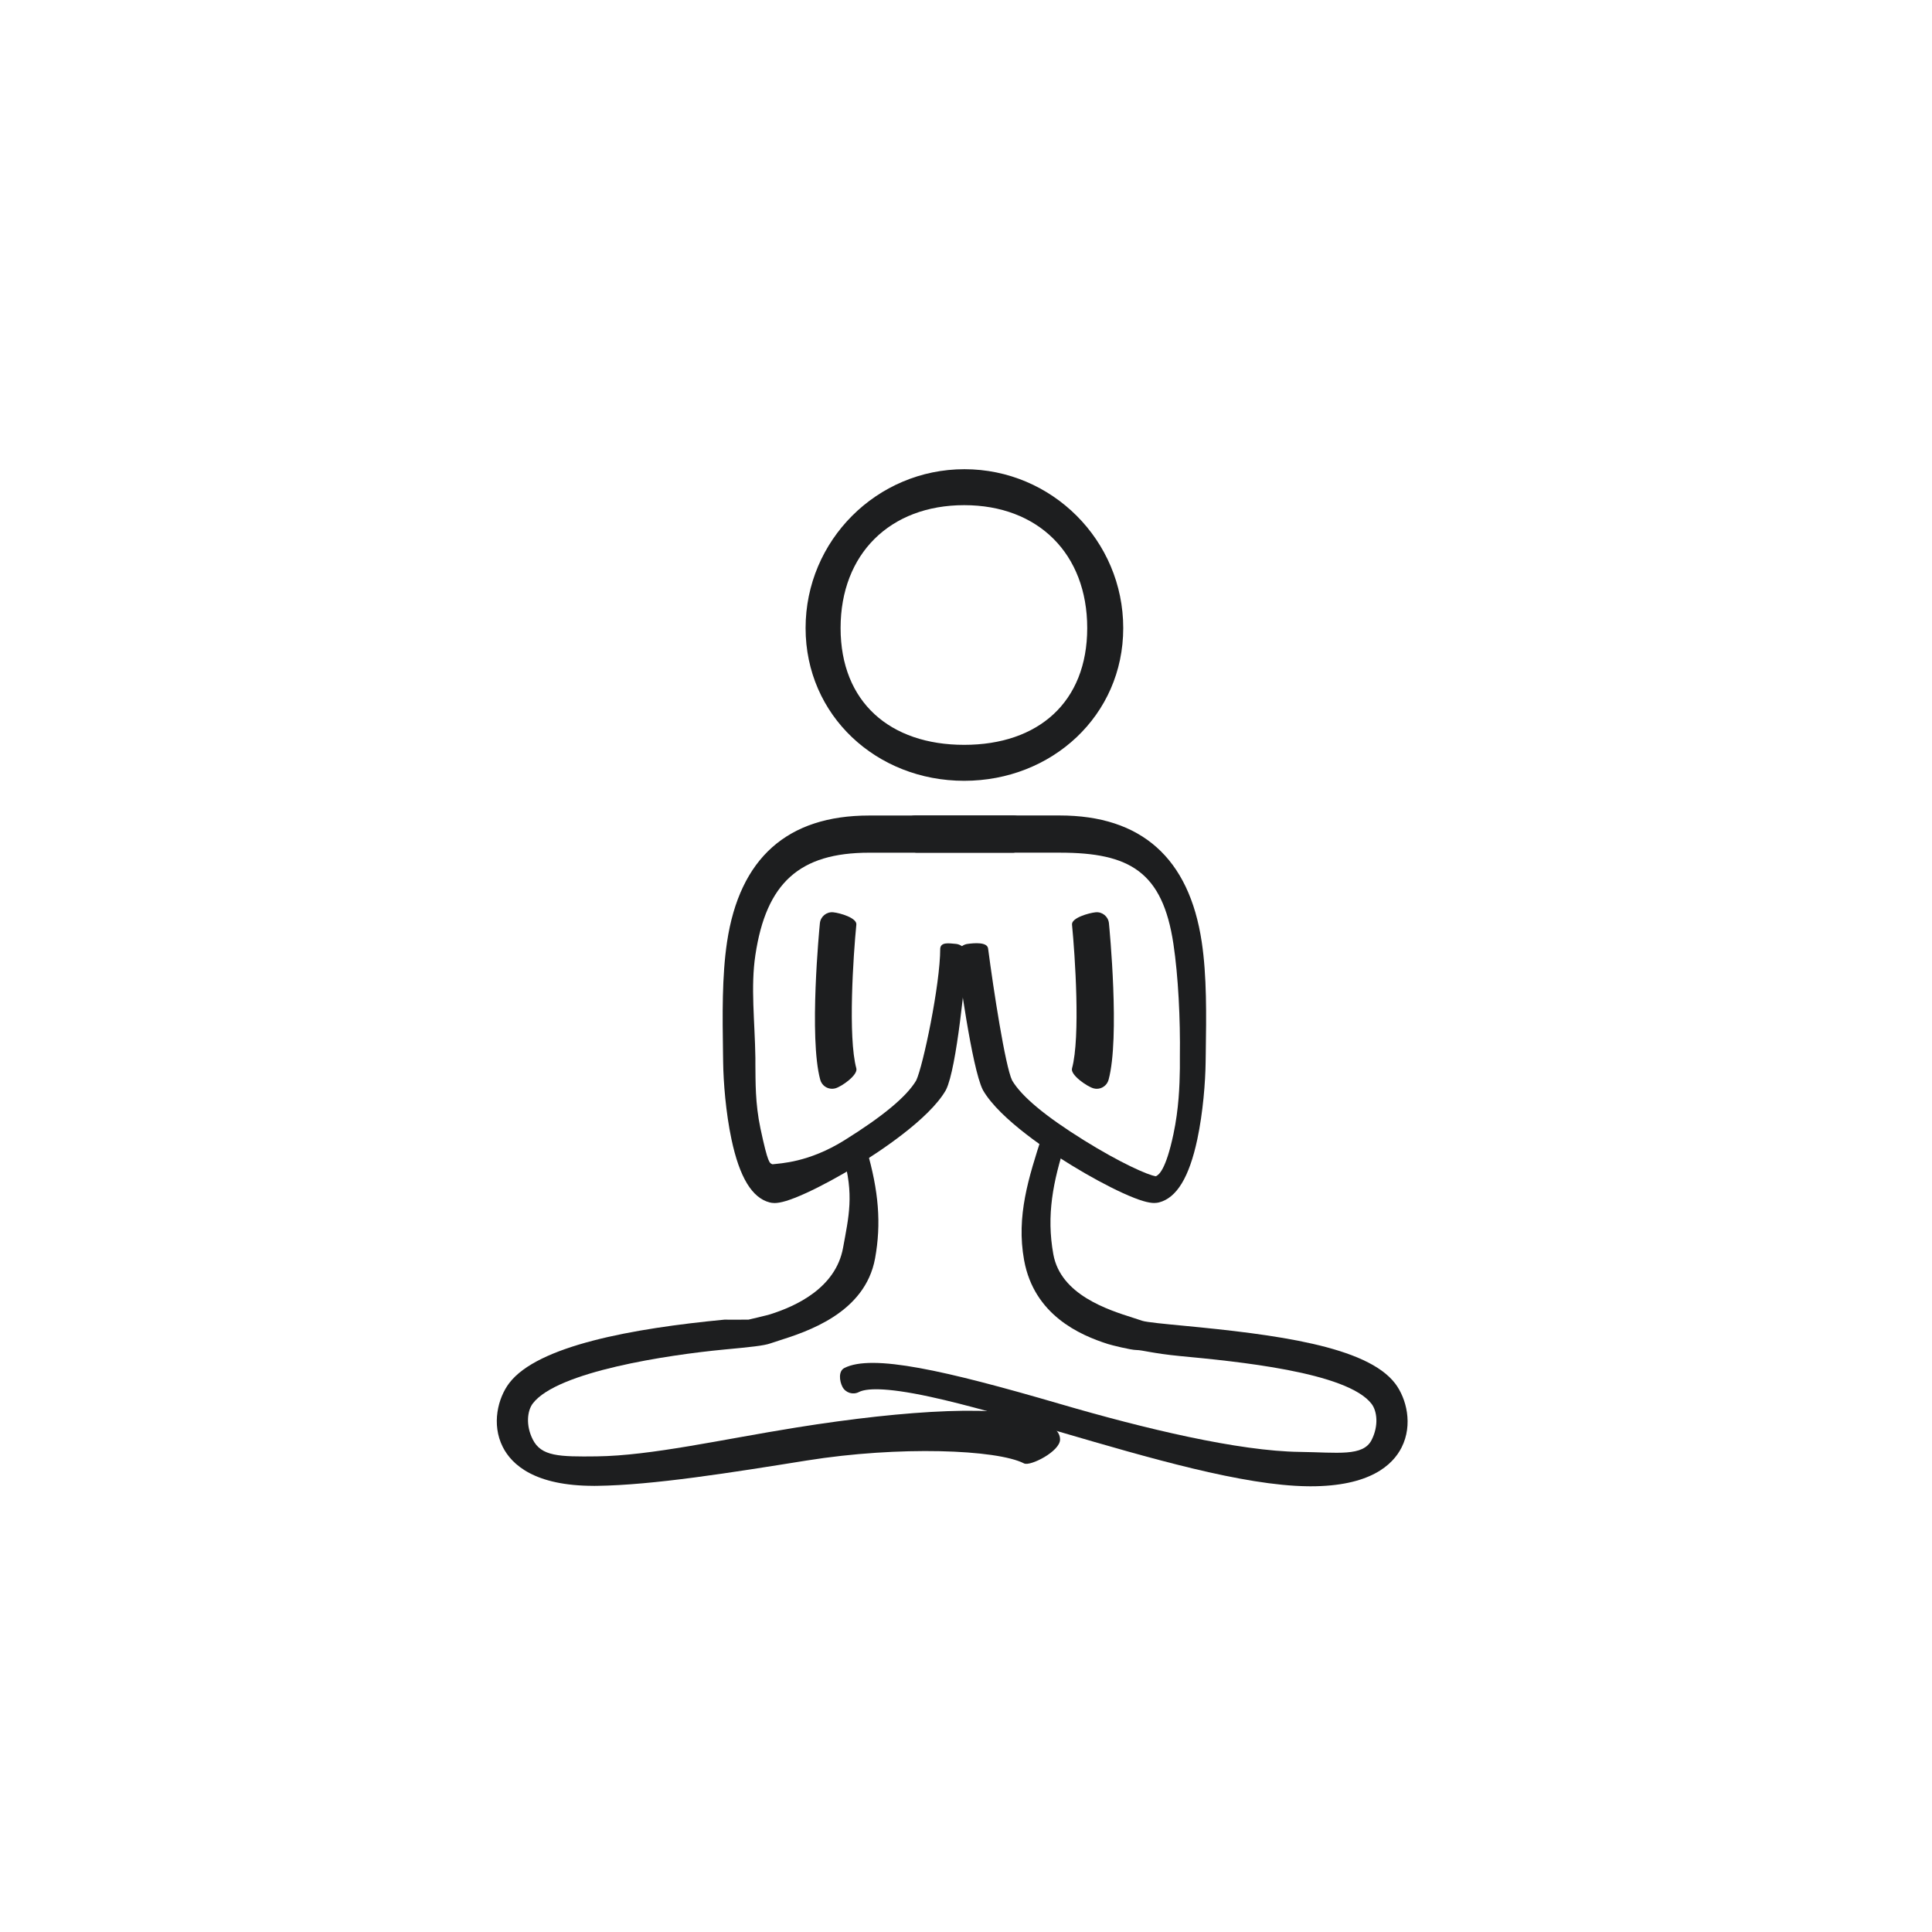
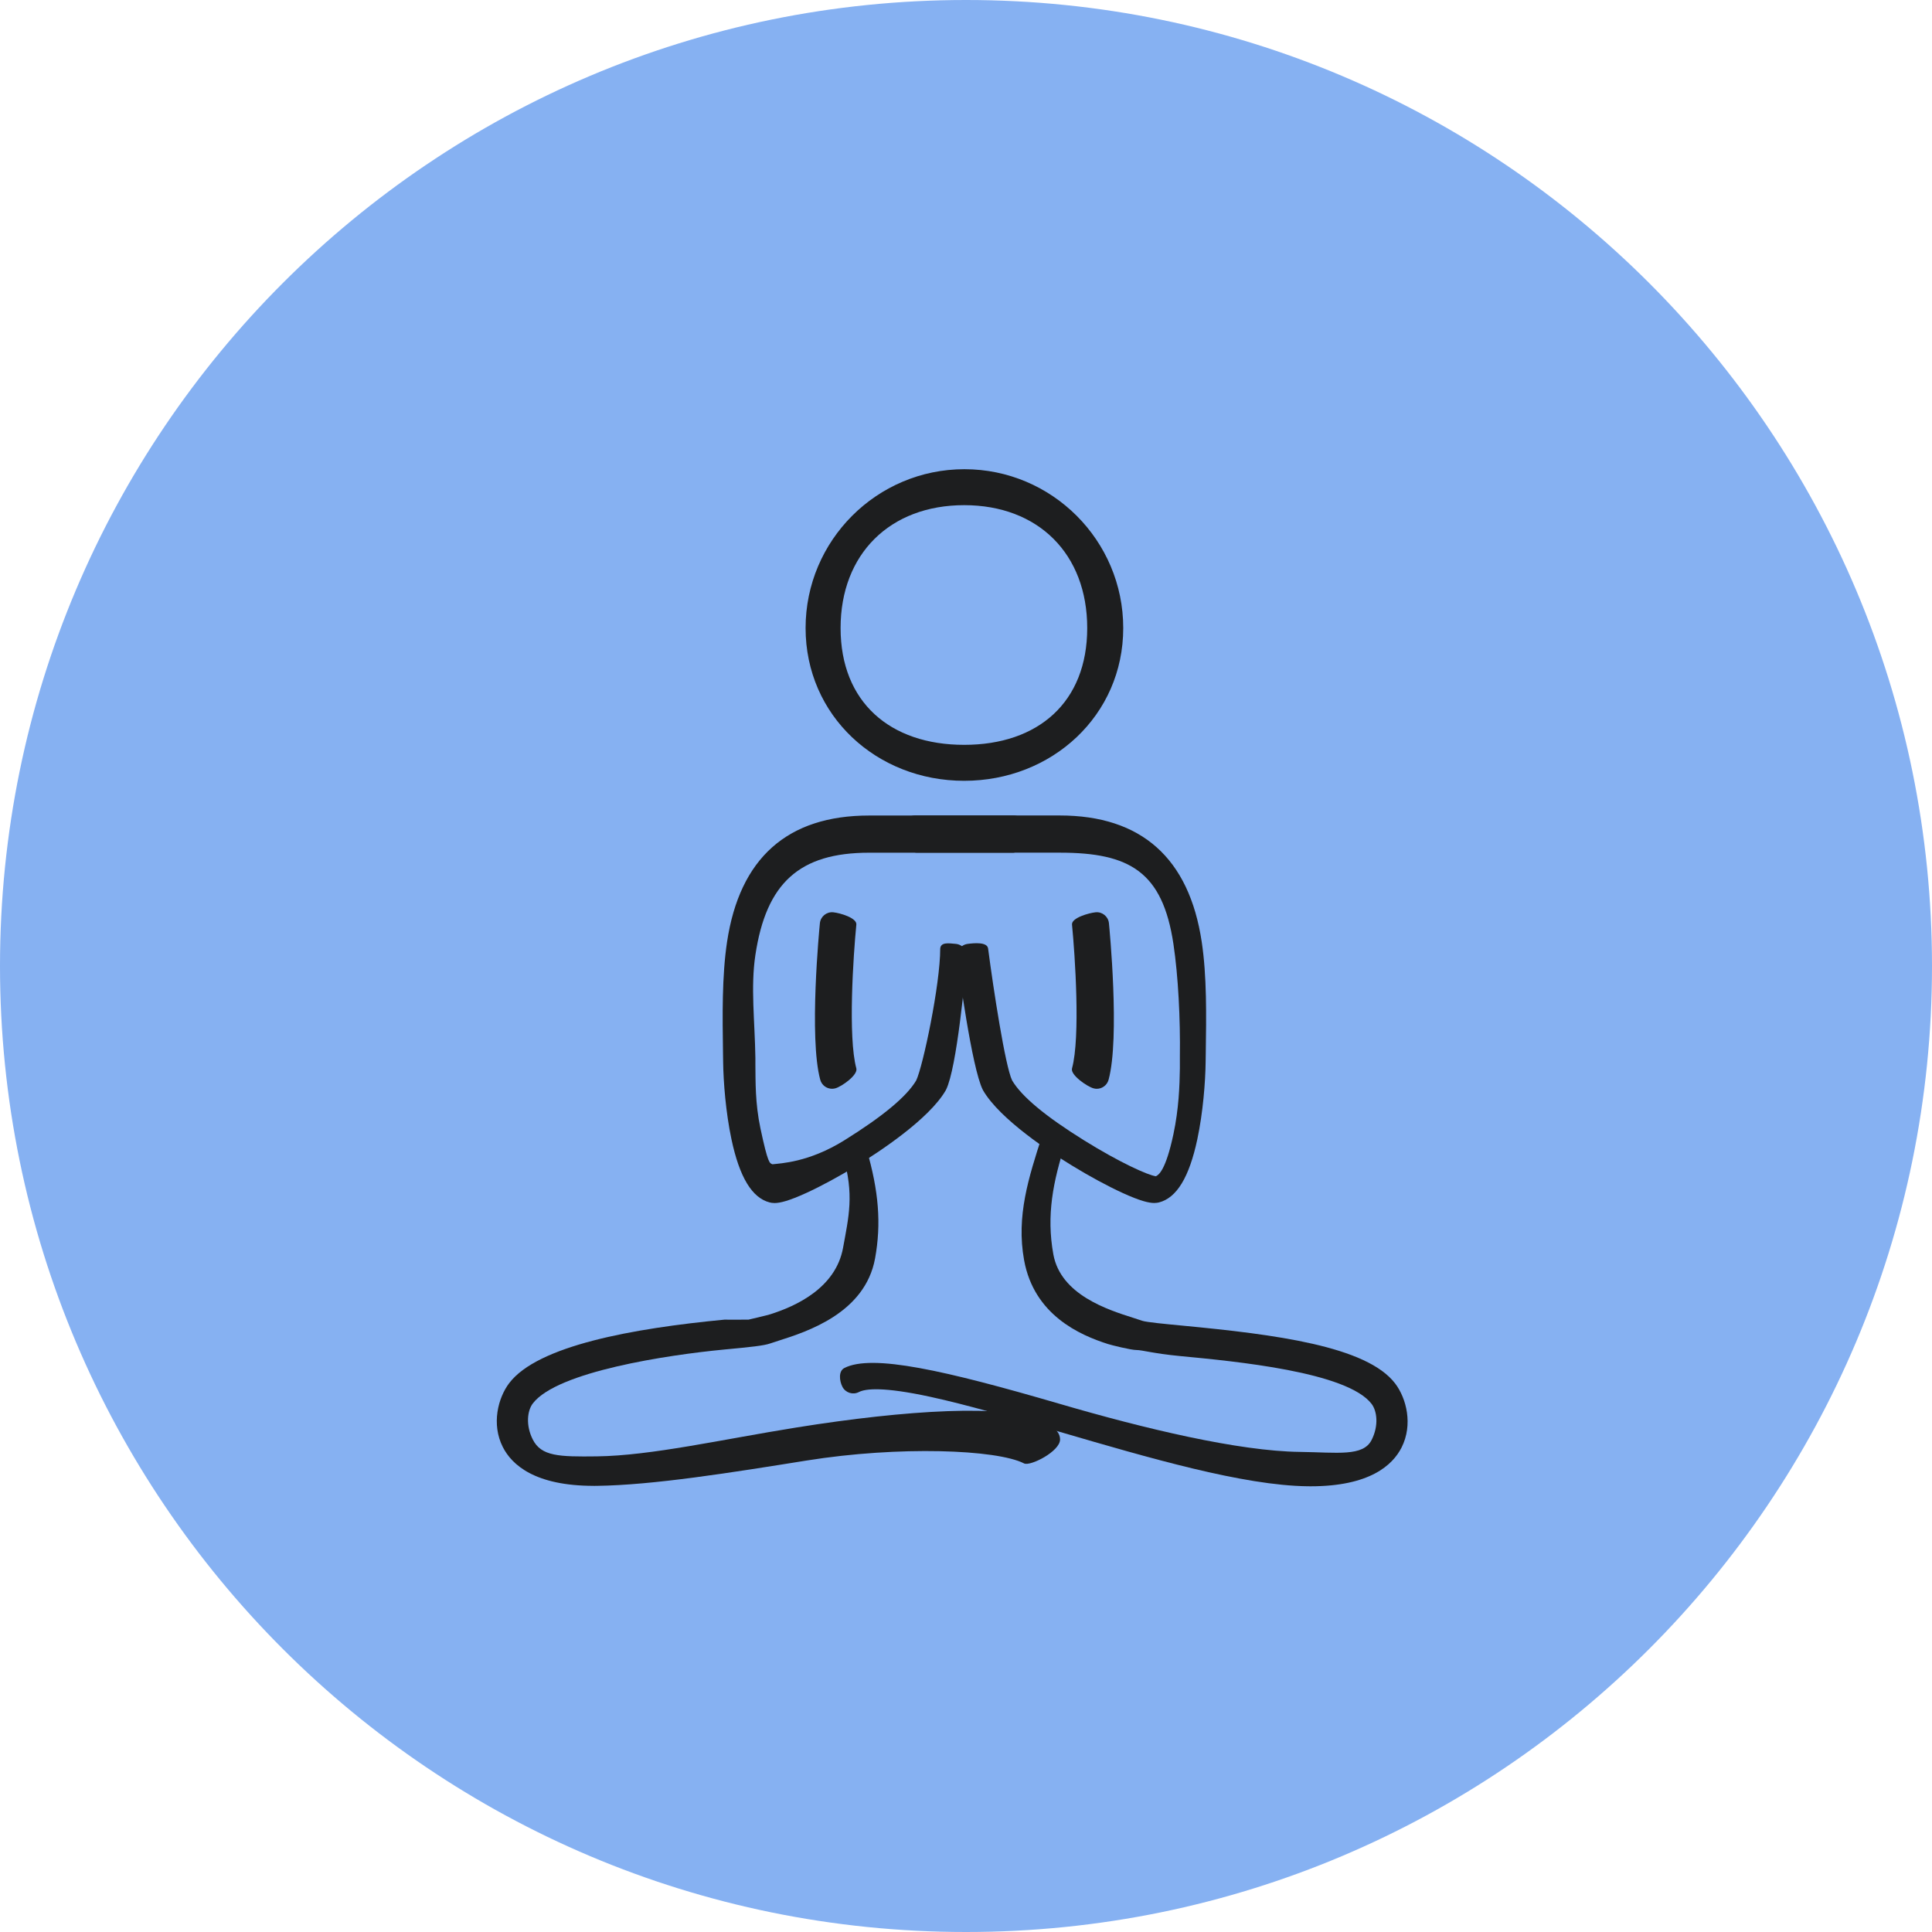
- <svg xmlns="http://www.w3.org/2000/svg" width="70" height="70" viewBox="0 0 70 70" fill="none">
+ <svg xmlns="http://www.w3.org/2000/svg" viewBox="0 0 70 70" fill="none">
+   <circle cx="35" cy="35" r="35" fill="#86B1F2" />
  <path d="M34.934 28.29C31.761 28.29 29.188 25.928 29.188 22.755C29.188 19.582 31.769 17 34.943 17C38.116 17 40.697 19.582 40.697 22.755C40.697 25.928 38.107 28.29 34.934 28.29ZM34.934 18.303C32.249 18.303 30.456 20.07 30.456 22.755C30.456 25.44 32.249 26.987 34.934 26.987C37.619 26.987 39.392 25.44 39.392 22.755C39.392 20.07 37.619 18.303 34.934 18.303Z" fill="#1D1E1F" />
  <path d="M28.06 43.588C27.991 43.588 27.937 43.579 27.889 43.567C27.249 43.404 26.795 42.657 26.503 41.281C26.295 40.302 26.211 39.2 26.201 38.496L26.196 38.166C26.176 36.792 26.156 35.371 26.342 34.13C26.799 31.089 28.531 29.548 31.491 29.548H36.722C36.967 29.548 37.165 29.746 37.165 29.991C37.165 30.235 36.967 30.895 36.722 30.895H31.491C28.968 30.895 27.761 31.989 27.369 34.602C27.193 35.77 27.349 36.988 27.369 38.327V38.556C27.377 39.188 27.358 39.964 27.552 40.882C27.83 42.19 27.887 42.139 27.987 42.184C28.27 42.149 29.298 42.122 30.592 41.316C31.984 40.449 32.853 39.729 33.197 39.145C33.442 38.629 34.066 35.671 34.066 34.369C34.086 34.125 34.384 34.178 34.627 34.198C34.871 34.219 35.051 34.433 35.031 34.677C34.974 35.341 34.671 38.697 34.277 39.483L34.265 39.506C33.658 40.558 31.815 41.76 31.05 42.228C30.409 42.621 29.758 42.973 29.218 43.221C28.585 43.511 28.261 43.589 28.058 43.589L28.06 43.588Z" fill="#1D1E1F" />
  <path d="M41.825 43.587C41.623 43.587 41.3 43.51 40.665 43.219C40.125 42.971 39.474 42.619 38.833 42.226C38.069 41.758 36.225 40.556 35.618 39.504L35.606 39.481C35.209 38.688 34.731 35.101 34.678 34.695C34.647 34.452 34.817 34.23 35.06 34.199C35.302 34.167 35.77 34.125 35.801 34.368C35.993 35.835 36.42 38.622 36.67 39.144C37.014 39.729 37.883 40.449 39.275 41.315C40.568 42.12 41.596 42.582 41.88 42.618C41.983 42.57 42.238 42.398 42.515 41.096C42.71 40.178 42.74 39.342 42.749 38.71V38.276C42.768 36.937 42.691 35.367 42.515 34.199C42.122 31.587 40.93 30.894 38.407 30.894H33.196C32.952 30.894 32.719 30.233 32.719 29.989C32.719 29.744 32.917 29.546 33.161 29.546H38.393C41.352 29.546 43.085 31.088 43.541 34.128C43.728 35.369 43.707 36.79 43.687 38.164L43.682 38.494C43.673 39.198 43.589 40.3 43.381 41.279C43.088 42.654 42.634 43.402 41.992 43.566C41.945 43.578 41.891 43.586 41.824 43.586L41.825 43.587Z" fill="#1D1E1F" />
  <path d="M21.512 53.835C19.38 53.835 18.543 53.073 18.217 52.427C17.799 51.599 18.044 50.648 18.449 50.114C19.478 48.756 22.924 48.13 26.25 47.813C26.684 47.813 26.201 47.818 27.119 47.813C27.119 47.813 27.785 47.659 27.911 47.618C28.829 47.327 30.28 46.672 30.546 45.208C30.75 44.085 30.955 43.282 30.546 41.882C30.478 41.648 30.612 41.402 30.847 41.333C31.081 41.265 31.327 41.399 31.396 41.634C31.841 43.156 31.933 44.34 31.706 45.592C31.344 47.58 29.226 48.253 28.207 48.577C28.09 48.614 27.987 48.647 27.911 48.674C27.679 48.757 27.199 48.806 26.221 48.898C24.213 49.09 20.184 49.69 19.303 50.852C19.107 51.11 19.041 51.636 19.303 52.155C19.611 52.766 20.253 52.784 21.625 52.767C23.594 52.742 26.148 52.155 28.855 51.721C32.838 51.083 36.512 50.855 37.758 51.494C37.975 51.605 38.408 51.784 38.408 52.155C38.408 52.589 37.323 53.135 37.105 53.023C36.117 52.517 32.575 52.382 29.23 52.917C26.491 53.356 23.659 53.81 21.625 53.835C21.587 53.835 21.549 53.836 21.511 53.836L21.512 53.835Z" fill="#1D1E1F" />
  <path d="M47.489 53.851C47.451 53.851 47.414 53.851 47.375 53.85C45.044 53.821 41.654 52.831 38.377 51.873C36.654 51.37 35.026 50.895 33.701 50.608C32.007 50.241 31.361 50.312 31.118 50.437C30.901 50.549 30.634 50.463 30.522 50.246C30.411 50.028 30.375 49.677 30.592 49.566C31.596 49.051 34.225 49.647 38.408 50.868C41.479 51.766 44.882 52.578 47.092 52.605C48.465 52.623 49.389 52.782 49.697 52.171C49.959 51.652 49.893 51.127 49.697 50.868C48.816 49.706 44.758 49.323 42.75 49.132C41.773 49.038 41.387 48.914 41.18 48.914C40.972 48.914 40.263 48.735 40.145 48.697C39.127 48.374 37.467 47.647 37.105 45.658C36.815 44.057 37.27 42.664 37.76 41.141C37.835 40.908 38.084 40.781 38.317 40.855C38.55 40.93 38.678 41.18 38.603 41.412C38.154 42.809 37.907 44.029 38.165 45.449C38.431 46.913 40.141 47.456 41.06 47.748C41.186 47.788 41.295 47.823 41.387 47.855C41.53 47.905 42.238 47.973 42.862 48.032C46.188 48.349 49.522 48.771 50.552 50.13C50.956 50.663 51.201 51.614 50.783 52.443C50.457 53.089 49.621 53.851 47.489 53.851Z" fill="#1D1E1F" />
  <path d="M30.146 39.448C29.951 39.448 29.773 39.319 29.719 39.122C29.304 37.6 29.689 33.62 29.706 33.451C29.73 33.208 29.946 33.03 30.19 33.054C30.433 33.078 31.051 33.257 31.027 33.5C30.918 34.604 30.718 37.578 31.027 38.711C31.091 38.947 30.499 39.369 30.263 39.433C30.224 39.443 30.185 39.448 30.146 39.448Z" fill="#1D1E1F" />
  <path d="M39.739 39.449C39.701 39.449 39.661 39.443 39.622 39.433C39.386 39.368 38.776 38.947 38.841 38.711C39.15 37.577 38.949 34.604 38.841 33.5C38.817 33.257 39.452 33.078 39.696 33.054C39.939 33.03 40.155 33.208 40.179 33.451C40.196 33.62 40.581 37.6 40.166 39.122C40.112 39.319 39.934 39.449 39.739 39.449Z" fill="#1D1E1F" />
</svg>
